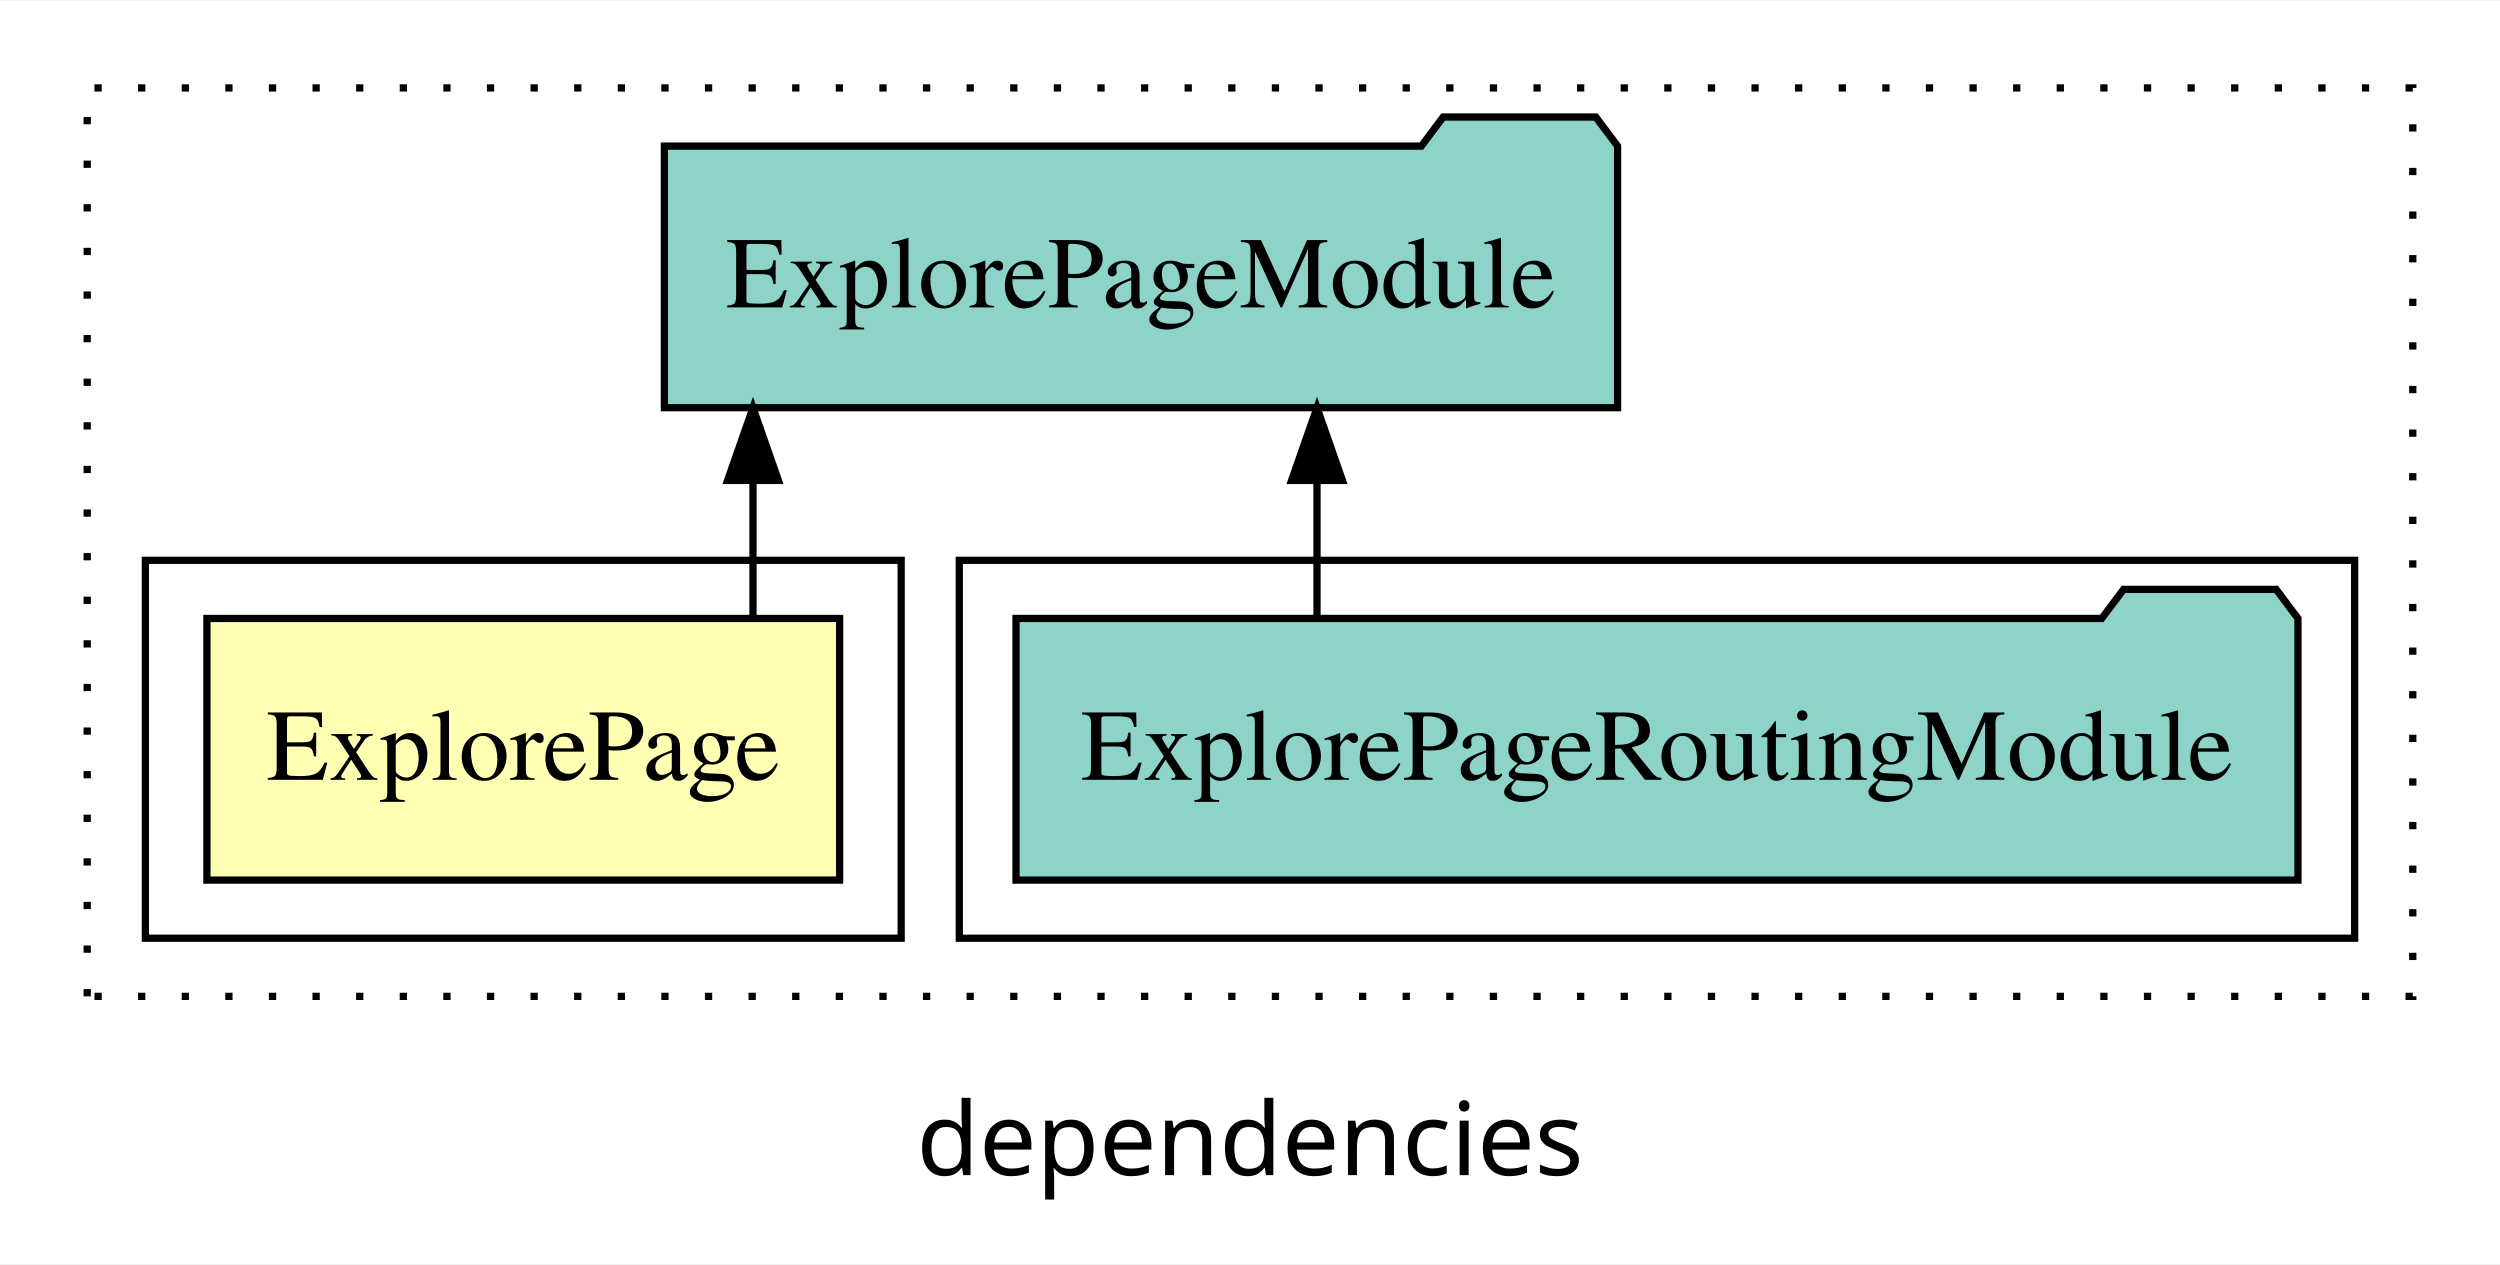
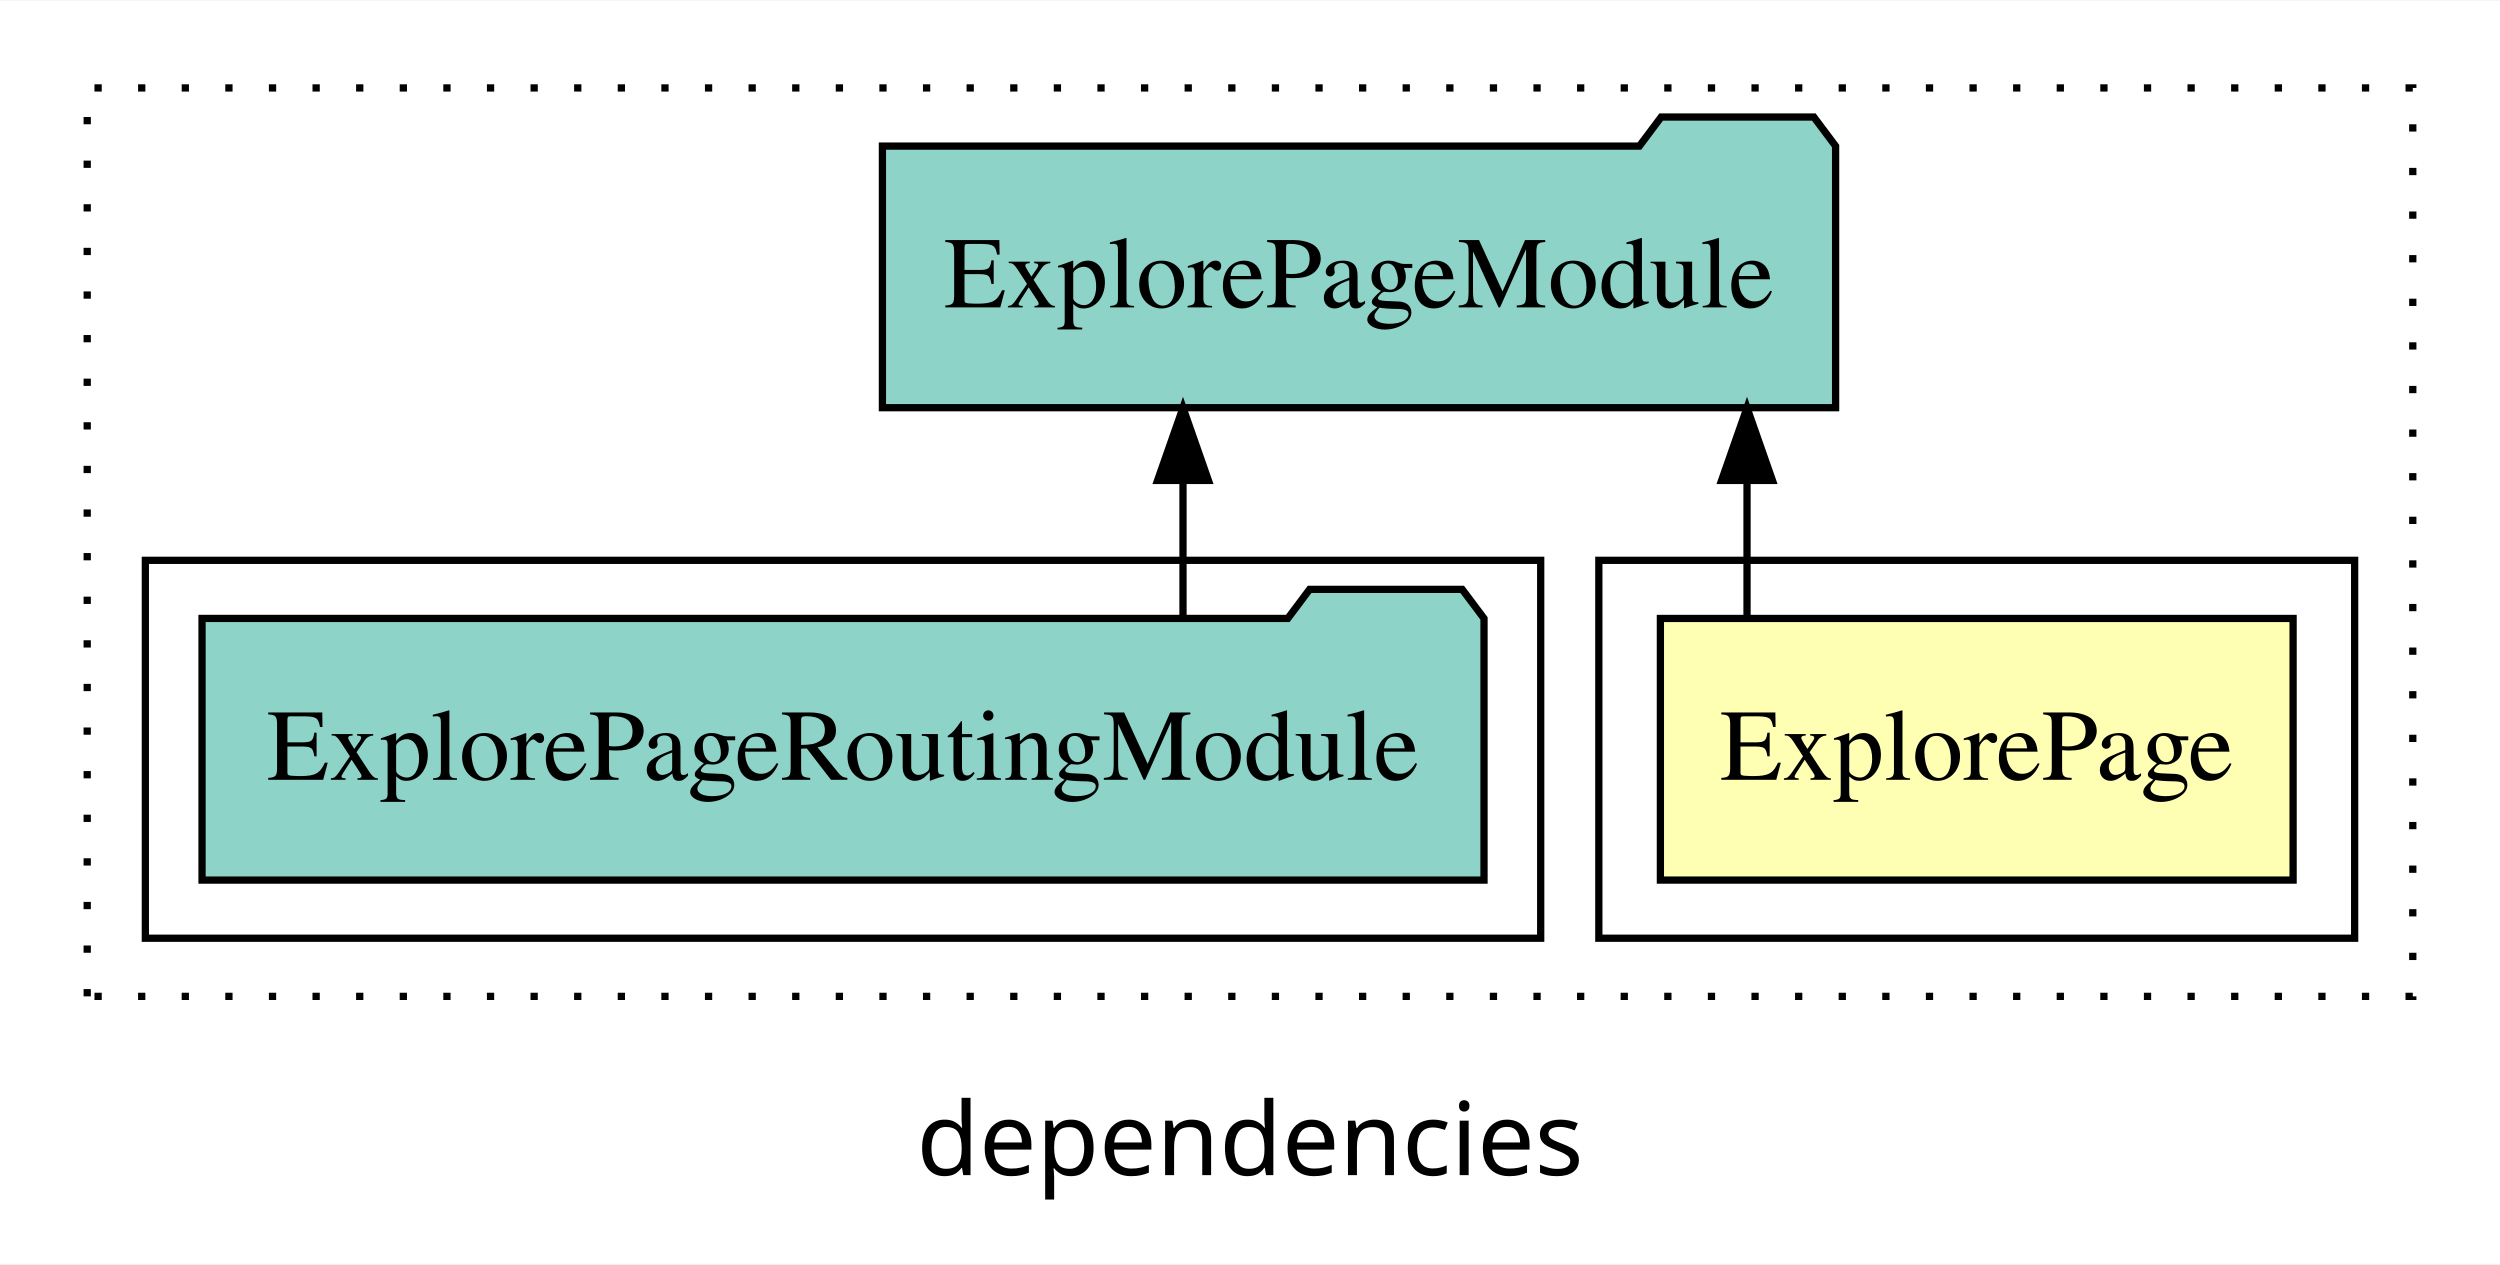
<svg xmlns="http://www.w3.org/2000/svg" width="344pt" height="174pt" viewBox="0.00 0.00 344.00 173.80">
  <g id="graph0" class="graph" transform="scale(1 1) rotate(0) translate(4 169.8)">
    <polygon fill="white" stroke="transparent" points="-4,4 -4,-169.8 340,-169.8 340,4 -4,4" />
    <text text-anchor="middle" x="168" y="-8.2" font-family="sans-serif" font-size="14.00">dependencies</text>
    <g id="clust1" class="cluster">
      <polygon fill="none" stroke="black" stroke-dasharray="1,5" points="8,-32.8 8,-157.8 328,-157.8 328,-32.8 8,-32.8" />
    </g>
+     <g id="clust2" class="cluster">
+       <polygon fill="none" stroke="black" points="216,-40.8 216,-92.8 320,-92.8 320,-40.8 216,-40.8" />
+     </g>
    <g id="clust4" class="cluster">
-       <polygon fill="none" stroke="black" points="128,-40.8 128,-92.8 320,-92.8 320,-40.8 128,-40.8" />
-     </g>
-     <g id="clust2" class="cluster">
-       <polygon fill="none" stroke="black" points="16,-40.8 16,-92.8 120,-92.8 120,-40.8 16,-40.8" />
+       <polygon fill="none" stroke="black" points="16,-40.8 16,-92.8 208,-92.8 208,-40.8 16,-40.8" />
    </g>
    <g id="node1" class="node">
-       <polygon fill="#ffffb3" stroke="black" points="111.53,-84.8 24.47,-84.8 24.47,-48.8 111.53,-48.8 111.53,-84.8" />
-       <text text-anchor="middle" x="68" y="-62.6" font-family="Times,serif" font-size="14.00">ExplorePage</text>
+       <polygon fill="#ffffb3" stroke="black" points="311.53,-84.8 224.47,-84.8 224.47,-48.8 311.53,-48.8 311.53,-84.8" />
+       <text text-anchor="middle" x="268" y="-62.6" font-family="Times,serif" font-size="14.00">ExplorePage</text>
    </g>
    <g id="node2" class="node">
-       <polygon fill="#8dd3c7" stroke="black" points="218.58,-149.8 215.58,-153.8 194.58,-153.8 191.58,-149.8 87.42,-149.8 87.42,-113.8 218.58,-113.8 218.58,-149.8" />
-       <text text-anchor="middle" x="153" y="-127.6" font-family="Times,serif" font-size="14.00">ExplorePageModule</text>
+       <polygon fill="#8dd3c7" stroke="black" points="248.58,-149.8 245.58,-153.8 224.58,-153.8 221.58,-149.8 117.42,-149.8 117.42,-113.8 248.58,-113.8 248.58,-149.8" />
+       <text text-anchor="middle" x="183" y="-127.6" font-family="Times,serif" font-size="14.00">ExplorePageModule</text>
    </g>
    <g id="edge1" class="edge">
-       <path fill="none" stroke="black" d="M99.61,-84.91C99.61,-84.91 99.61,-103.79 99.61,-103.79" />
-       <polygon fill="black" stroke="black" points="96.11,-103.79 99.61,-113.79 103.11,-103.79 96.11,-103.79" />
+       <path fill="none" stroke="black" d="M236.39,-84.91C236.39,-84.91 236.39,-103.79 236.39,-103.79" />
+       <polygon fill="black" stroke="black" points="232.89,-103.79 236.39,-113.79 239.89,-103.79 232.89,-103.79" />
    </g>
    <g id="node3" class="node">
-       <polygon fill="#8dd3c7" stroke="black" points="312.2,-84.8 309.2,-88.8 288.2,-88.8 285.2,-84.8 135.8,-84.8 135.8,-48.8 312.2,-48.8 312.2,-84.8" />
-       <text text-anchor="middle" x="224" y="-62.6" font-family="Times,serif" font-size="14.00">ExplorePageRoutingModule</text>
+       <polygon fill="#8dd3c7" stroke="black" points="200.2,-84.8 197.2,-88.8 176.2,-88.8 173.2,-84.8 23.8,-84.8 23.8,-48.8 200.2,-48.8 200.2,-84.8" />
+       <text text-anchor="middle" x="112" y="-62.6" font-family="Times,serif" font-size="14.00">ExplorePageRoutingModule</text>
    </g>
    <g id="edge2" class="edge">
-       <path fill="none" stroke="black" d="M177.22,-84.91C177.22,-84.91 177.22,-103.79 177.22,-103.79" />
-       <polygon fill="black" stroke="black" points="173.72,-103.79 177.22,-113.79 180.72,-103.79 173.72,-103.79" />
+       <path fill="none" stroke="black" d="M158.78,-84.91C158.78,-84.91 158.78,-103.79 158.78,-103.79" />
+       <polygon fill="black" stroke="black" points="155.28,-103.79 158.78,-113.79 162.28,-103.79 155.28,-103.79" />
    </g>
  </g>
</svg>
